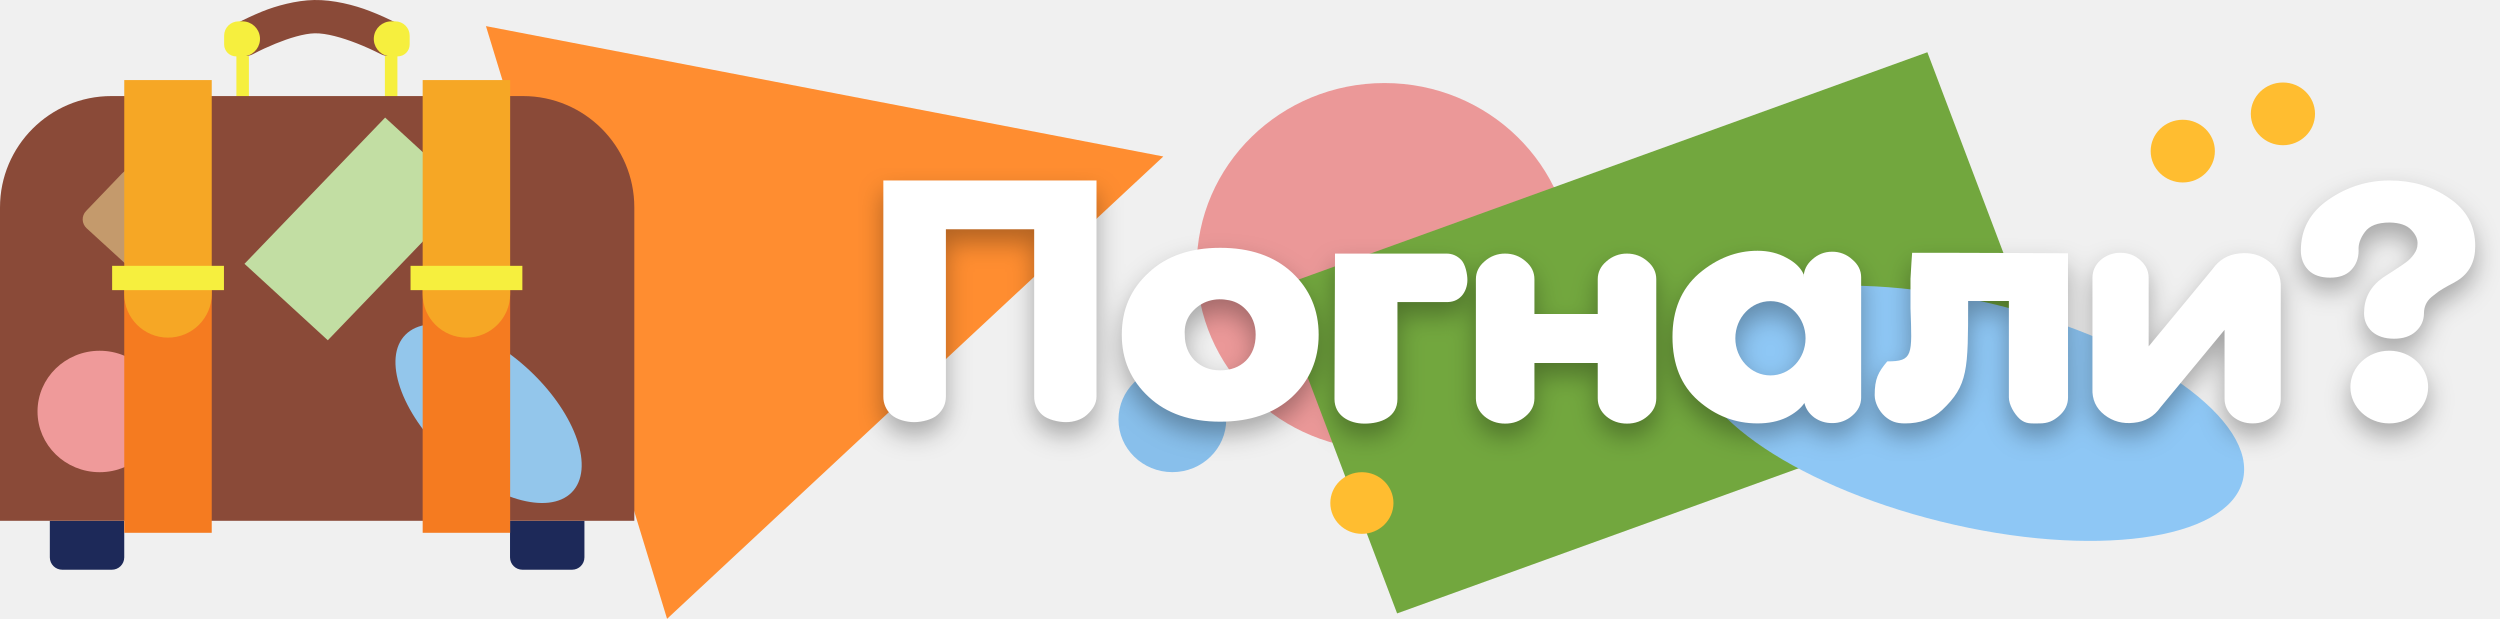
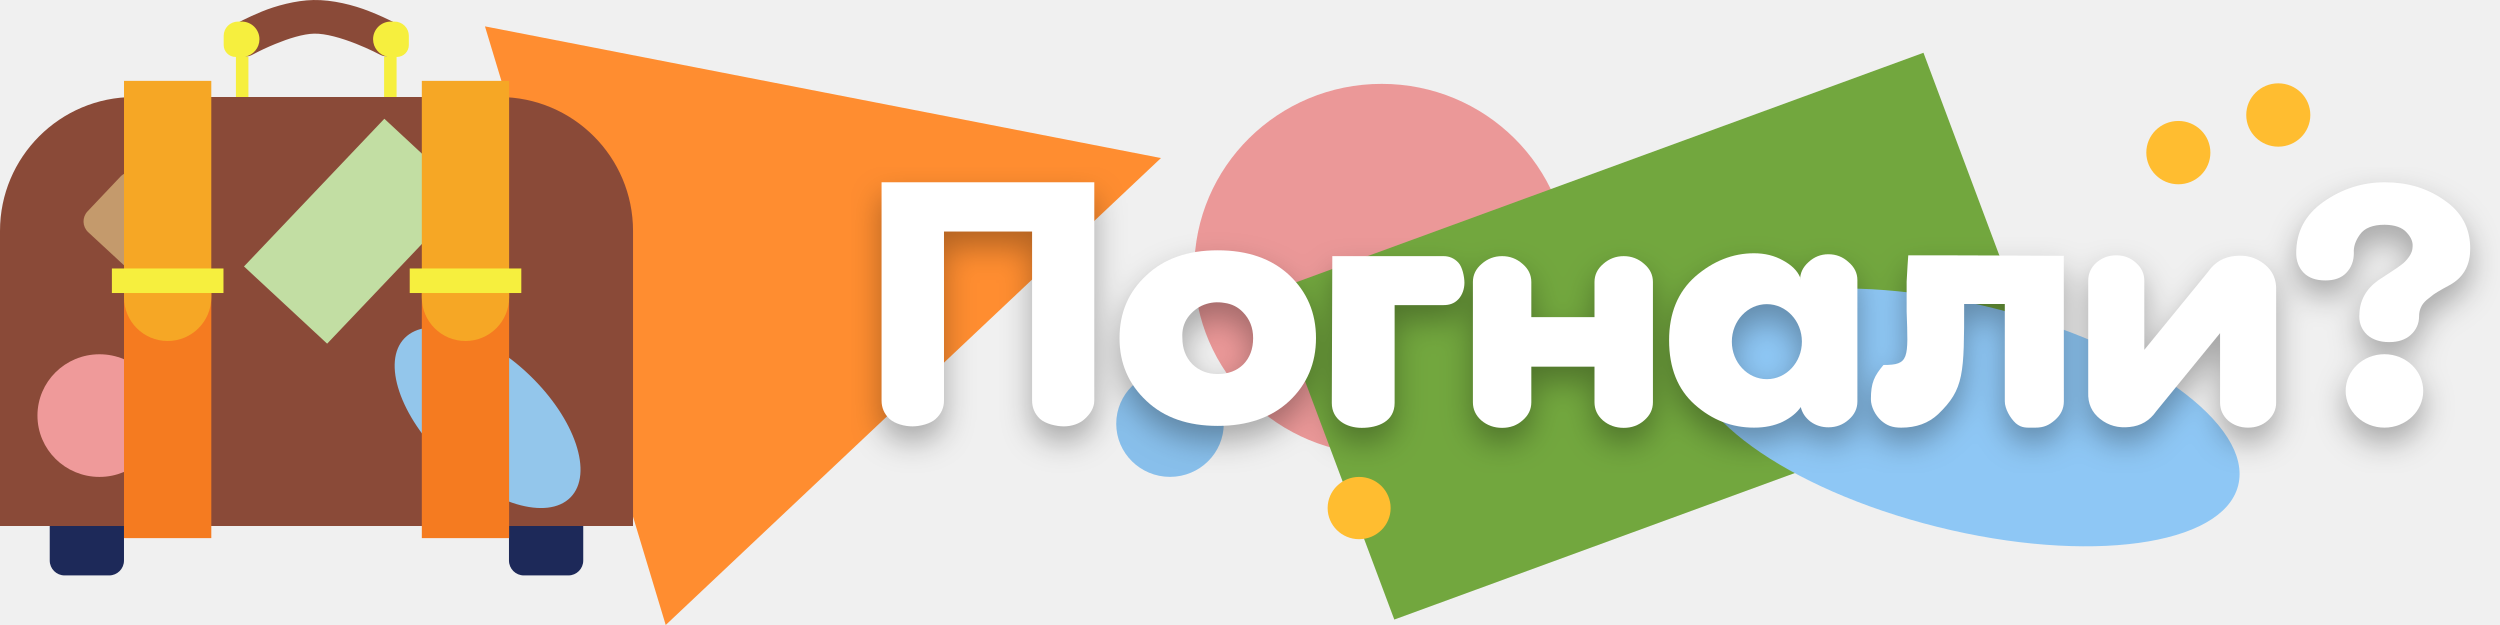
- <svg xmlns="http://www.w3.org/2000/svg" width="202" height="50" viewBox="0 0 202 50" fill="none">
-   <path d="M93.996 12.644 53.899 50 39.264 2.11l54.732 10.534Z" fill="#FF8D30" />
-   <ellipse cx="94.727" cy="33.897" rx="4.353" ry="4.252" fill="#88BFEB" />
-   <ellipse cx="111.867" cy="21.531" rx="15.174" ry="14.821" fill="#EB9898" />
-   <path fill="#72A73E" d="m102.938 23.303 52.793-19.082 9.949 26.26-52.793 19.083z" />
-   <ellipse cx="110.041" cy="40.644" rx="2.551" ry="2.491" fill="#FFBD30" />
-   <ellipse rx="22.779" ry="9.039" transform="matrix(.97092 .2394 -.25022 .96819 159.093 33.393)" fill="#8EC7F5" />
-   <ellipse cx="176.368" cy="12.21" rx="2.594" ry="2.534" fill="#FFBD30" />
-   <ellipse cx="184.46" cy="9.2" rx="2.594" ry="2.534" fill="#FFBD30" />
-   <path d="M4.026 42.082h6.013v2.952a1 1 0 0 1-1 1H5.026a1 1 0 0 1-1-1v-2.952ZM41.209 42.082h6.013v2.952a1 1 0 0 1-1 1H42.21a1 1 0 0 1-1-1v-2.952Z" fill="#1D2959" />
-   <path fill-rule="evenodd" clip-rule="evenodd" d="M28.82 3.498c-1.173-.458-2.454-.825-3.384-.807-.875.017-2.073.388-3.167.833-.612.25-1.216.525-1.799.836l-.004.003a1.44 1.44 0 0 1-1.938-.55 1.39 1.39 0 0 1 .559-1.906 24.37 24.37 0 0 1 2.09-.974C22.32.467 23.937.03 25.38.001c1.535-.03 3.267.412 4.492.89a21.37 21.37 0 0 1 2.24 1.01h.002c.692.369.95 1.22.576 1.901-.373.678-1.25.926-1.937.565a21.707 21.707 0 0 0-1.932-.869Z" fill="#8A4A38" />
-   <path fill-rule="evenodd" clip-rule="evenodd" d="M19.268 1.726c-.64 0-1.158.519-1.158 1.158v.707c0 .533.432.965.965.965h.026v3.651h1.01V4.53h-.248a1.415 1.415 0 0 0-.273-2.804h-.322ZM31.943 1.726c.64 0 1.158.519 1.158 1.158v.707a.965.965 0 0 1-.965.965h-.026v3.651H31.1V4.53h.248a1.415 1.415 0 0 1 .272-2.804h.323Z" fill="#F6EF3E" />
-   <path d="M0 16.762a9 9 0 0 1 9-9h33.253a9 9 0 0 1 9 9v25.32H0v-25.32Z" fill="#8A4A38" />
-   <ellipse cx="8.053" cy="33.247" rx="5.021" ry="4.906" fill="#EF9A9A" />
-   <ellipse rx="4.809" ry="9.257" transform="matrix(.7051 -.7091 .72546 .68826 39.477 33.416)" fill="#93C6EB" />
-   <path fill="#C2DEA3" d="M19.754 21.316 31.119 9.5l6.732 6.179-11.364 11.815z" />
-   <rect width="8.335" height="6.246" rx="1" transform="matrix(.73793 .67488 -.69199 .7219 10.585 13.261)" fill="#C49A6C" />
-   <path fill="#F57B20" d="M10.04 23.05h7.068v20H10.04z" />
-   <path d="M10.04 6.47h7.068v17.294c0 1.942-1.593 3.516-3.534 3.516-1.942 0-3.534-1.574-3.534-3.516V6.47Z" fill="#F6A725" />
-   <path fill="#F6EF3E" d="M9.06 21.479h9.035v1.964H9.06z" />
-   <path fill="#F57B20" d="M34.152 23.05h7.068v20h-7.068z" />
-   <path d="M34.152 6.47h7.068v17.294c0 1.942-1.592 3.516-3.534 3.516-1.942 0-3.534-1.574-3.534-3.516V6.47Z" fill="#F6A725" />
-   <path fill="#F6EF3E" d="M33.172 21.479h9.035v1.964h-9.035z" />
-   <g filter="url(#a)" fill="#fff">
-     <path d="M198.541 22.687c.972-.604 1.459-1.536 1.459-2.794 0-1.645-.701-2.937-2.101-3.877-1.361-.957-2.966-1.435-4.814-1.435-1.809 0-3.462.52-4.959 1.56-1.479 1.025-2.218 2.392-2.218 4.104 0 .638.205 1.166.613 1.586.408.403.992.604 1.751.604.739 0 1.303-.201 1.692-.604.408-.42.612-.948.612-1.586-.039-.487.127-.982.496-1.485.37-.52 1.041-.78 2.013-.78.817.016 1.401.218 1.751.604.369.386.535.772.496 1.158 0 .268-.097.537-.292.805a2.68 2.68 0 0 1-.613.63c-.194.15-.515.369-.962.654-.448.285-.759.487-.934.604-1.011.722-1.517 1.679-1.517 2.87 0 .588.214 1.083.642 1.486.447.386 1.04.578 1.779.578.739 0 1.323-.192 1.751-.578.447-.403.671-.898.671-1.486 0-.252.049-.486.146-.705.097-.218.253-.42.467-.604.233-.184.427-.336.583-.453.175-.117.428-.269.759-.453a14.3 14.3 0 0 0 .729-.403ZM173.612 27.987l5.167-6.25c.53-.754 1.249-1.174 2.158-1.26.908-.103 1.703.111 2.384.643.682.531 1.003 1.243.966 2.135v8.95c0 .567-.228 1.047-.682 1.441-.435.377-.965.566-1.59.566-.624 0-1.164-.189-1.618-.566-.435-.394-.653-.874-.653-1.44V26.65l-5.167 6.25c-.53.755-1.249 1.175-2.158 1.26-.908.103-1.703-.11-2.385-.642-.681-.532-1.003-1.244-.965-2.135v-8.926c0-.566.218-1.046.653-1.44a2.387 2.387 0 0 1 1.618-.592c.625 0 1.155.197 1.59.592.455.394.682.875.682 1.44v5.53Z" />
-     <path fill-rule="evenodd" clip-rule="evenodd" d="M150.381 32.118v-9.71c0-.56-.239-1.04-.716-1.44a2.342 2.342 0 0 0-1.634-.629c-.611 0-1.146.21-1.605.629-.458.4-.687.88-.687 1.44v-.236c-.23-.524-.688-.969-1.376-1.335-.688-.384-1.471-.576-2.35-.576-1.719 0-3.305.62-4.757 1.858-1.414 1.24-2.12 2.94-2.12 5.104 0 2.216.697 3.935 2.091 5.157 1.395 1.221 2.99 1.832 4.786 1.832.879 0 1.653-.157 2.321-.471.669-.332 1.156-.724 1.462-1.178.114.471.382.864.802 1.178.421.296.898.445 1.433.445a2.4 2.4 0 0 0 1.634-.602c.477-.402.716-.89.716-1.466Zm-7.329-1.785c1.566 0 2.836-1.343 2.836-3s-1.27-3-2.836-3c-1.566 0-2.836 1.343-2.836 3s1.27 3 2.836 3Z" />
-     <path d="M129.097 25.37v-2.806c0-.57.236-1.055.709-1.452a2.433 2.433 0 0 1 1.656-.622c.63 0 1.182.207 1.655.622.473.397.71.881.71 1.452v9.616c0 .57-.237 1.054-.71 1.452-.453.397-1.005.596-1.655.596-.651 0-1.212-.199-1.685-.596-.454-.398-.68-.881-.68-1.452v-2.848h-5.115v2.848c0 .57-.237 1.054-.71 1.452-.453.397-1.005.596-1.655.596-.651 0-1.212-.199-1.685-.596-.454-.398-.68-.881-.68-1.452v-9.616c0-.57.236-1.055.709-1.452a2.433 2.433 0 0 1 1.656-.622c.63 0 1.182.207 1.655.622.473.397.71.881.71 1.452v2.806h5.115ZM116.878 20.49c.464 0 .861.172 1.192.515.331.344.496 1.136.496 1.617 0 .481-.165.979-.496 1.322-.331.344-.728.465-1.192.465h-3.964v7.82c0 1.48-1.331 2-2.666 2-1.238 0-2.421-.657-2.421-1.985l.041-11.754h9.01ZM88.598 14.58v17.463c0 .576-.32 1.064-.763 1.465-.425.402-1.093.602-1.703.602-.61 0-1.49-.2-1.934-.602a1.94 1.94 0 0 1-.637-1.465v-13.52h-7.133v13.52c0 .576-.221 1.064-.665 1.465-.425.402-1.29.602-1.9.602-.61 0-1.408-.2-1.852-.602a1.94 1.94 0 0 1-.637-1.465V14.58h17.224ZM104.385 32.087c-1.443 1.323-3.373 1.985-5.791 1.985s-4.338-.662-5.76-1.985c-1.463-1.344-2.195-3.024-2.195-5.04 0-2.034.732-3.714 2.196-5.038 1.42-1.324 3.34-1.986 5.759-1.986 2.418 0 4.348.662 5.791 1.986 1.442 1.344 2.163 3.023 2.163 5.039 0 2.015-.721 3.695-2.163 5.039Zm-3.755-7.114a2.478 2.478 0 0 0-1.495-.74 3.132 3.132 0 0 0-1.655.147c-.51.198-.944.534-1.305 1.008-.339.474-.487 1.028-.445 1.66 0 .83.265 1.521.795 2.075.552.533 1.241.8 2.069.8.848 0 1.538-.257 2.068-.77.53-.534.795-1.236.795-2.105 0-.83-.275-1.522-.827-2.075ZM157.154 20.425c2.712 0 9.938.04 9.938.04s.005 8.633.005 11.65c0 .58-.244 1.079-.731 1.498-.466.4-.887.6-1.597.6-.709 0-1.071.052-1.558-.347-.466-.42-.894-1.172-.894-1.751v-7.793h-3.292c0 5.586.001 6.813-2.104 8.812-.776.719-1.774 1.079-2.993 1.079-.732 0-1.161-.172-1.627-.571-.466-.42-.827-1.09-.827-1.71 0-1.332.286-1.863 1.018-2.733 2.099 0 2.008-.497 1.876-4.278v-2.398c.023-.58.132-2.098.132-2.098h2.654ZM196.194 31.275c0 1.622-1.406 2.937-3.141 2.937s-3.141-1.315-3.141-2.937c0-1.622 1.406-2.938 3.141-2.938s3.141 1.316 3.141 2.938Z" />
+ <svg xmlns="http://www.w3.org/2000/svg" width="168" height="42" viewBox="0 0 168 42" fill="none">
+   <path d="M78.016 10.621L44.736 42L32.589 1.772L78.016 10.621Z" fill="#FF8D30" />
+   <ellipse cx="78.624" cy="28.474" rx="3.613" ry="3.572" fill="#88BFEB" />
+   <ellipse cx="92.85" cy="18.086" rx="12.594" ry="12.45" fill="#EB9898" />
+   <rect width="46.658" height="23.554" transform="matrix(0.939135 -0.343549 0.350582 0.936532 85.439 19.5749)" fill="#72A73E" />
+   <ellipse cx="91.334" cy="34.141" rx="2.117" ry="2.093" fill="#FFBD30" />
+   <ellipse rx="18.919" ry="7.587" transform="matrix(0.970246 0.242122 -0.247424 0.968907 132.047 28.0501)" fill="#8EC7F5" />
+   <ellipse cx="146.385" cy="10.256" rx="2.153" ry="2.128" fill="#FFBD30" />
+   <ellipse cx="153.101" cy="7.728" rx="2.153" ry="2.128" fill="#FFBD30" />
+   <path d="M3.342 35.349H8.332V37.669C8.332 38.221 7.885 38.669 7.332 38.669H4.342C3.789 38.669 3.342 38.221 3.342 37.669V35.349Z" fill="#1D2959" />
+   <path d="M34.203 35.349H39.194V37.669C39.194 38.221 38.746 38.669 38.194 38.669H35.203C34.651 38.669 34.203 38.221 34.203 37.669V35.349Z" fill="#1D2959" />
+   <path fill-rule="evenodd" clip-rule="evenodd" d="M23.921 2.938C22.947 2.554 21.884 2.245 21.112 2.261C20.386 2.275 19.391 2.586 18.483 2.961C17.975 3.17 17.474 3.401 16.99 3.663L16.987 3.665C16.415 3.979 15.694 3.773 15.378 3.203C15.062 2.634 15.27 1.917 15.842 1.602C16.008 1.512 16.177 1.426 16.347 1.341C16.653 1.19 17.082 0.988 17.577 0.784C18.525 0.393 19.868 0.025 21.065 0.001C22.339 -0.024 23.777 0.347 24.793 0.748C25.427 0.998 26.052 1.275 26.653 1.597L26.654 1.597C27.229 1.907 27.443 2.621 27.132 3.194C26.823 3.763 26.094 3.972 25.524 3.668C25.379 3.591 25.231 3.518 25.082 3.446C24.792 3.307 24.385 3.122 23.921 2.938Z" fill="#8A4A38" />
+   <path fill-rule="evenodd" clip-rule="evenodd" d="M15.993 1.45C15.462 1.45 15.031 1.88 15.031 2.411V3.026C15.031 3.468 15.39 3.827 15.833 3.827H15.854V6.894H16.693V3.805H16.475C17.022 3.699 17.435 3.217 17.435 2.639C17.435 1.982 16.903 1.45 16.246 1.45H15.993Z" fill="#F6EF3E" />
+   <path fill-rule="evenodd" clip-rule="evenodd" d="M26.513 1.45C27.044 1.45 27.474 1.88 27.474 2.411V3.026C27.474 3.468 27.115 3.827 26.673 3.827H26.651V6.894H25.812V3.805H26.031C25.484 3.699 25.071 3.217 25.071 2.639C25.071 1.982 25.603 1.45 26.259 1.45H26.513Z" fill="#F6EF3E" />
+   <path d="M0 15.52C0 10.55 4.029 6.52 9 6.52H33.54C38.511 6.52 42.54 10.55 42.54 15.52V35.349H0V15.52Z" fill="#8A4A38" />
+   <ellipse cx="6.684" cy="27.928" rx="4.167" ry="4.121" fill="#EF9A9A" />
+   <ellipse rx="4.016" ry="7.727" transform="matrix(0.700848 -0.71331 0.721334 0.692588 32.7661 28.0696)" fill="#93C6EB" />
+   <rect width="13.692" height="7.626" transform="matrix(0.688909 -0.724848 0.732721 0.680529 16.3958 17.905)" fill="#C2DEA3" />
+   <rect width="6.956" height="5.217" rx="1" transform="matrix(0.733892 0.679267 -0.687658 0.726035 8.78491 11.1394)" fill="#C49A6C" />
+   <rect x="8.333" y="19.362" width="5.867" height="16.8" fill="#F57B20" />
+   <path d="M8.333 5.434H14.199V19.982C14.199 21.602 12.886 22.915 11.266 22.915C9.646 22.915 8.333 21.602 8.333 19.982V5.434Z" fill="#F6A725" />
+   <rect x="7.519" y="18.042" width="7.499" height="1.649" fill="#F6EF3E" />
+   <rect x="28.346" y="19.362" width="5.867" height="16.8" fill="#F57B20" />
+   <path d="M28.346 5.434H34.213V19.982C34.213 21.602 32.9 22.915 31.28 22.915C29.66 22.915 28.346 21.602 28.346 19.982V5.434Z" fill="#F6A725" />
+   <rect x="27.533" y="18.042" width="7.499" height="1.649" fill="#F6EF3E" />
+   <g filter="url(#filter0_d_13528_717)">
+     <path d="M164.789 19.057C165.596 18.55 166 17.767 166 16.71C166 15.328 165.419 14.243 164.257 13.453C163.127 12.65 161.795 12.248 160.261 12.248C158.76 12.248 157.388 12.685 156.145 13.559C154.918 14.419 154.304 15.568 154.304 17.006C154.304 17.542 154.474 17.986 154.813 18.338C155.152 18.677 155.636 18.846 156.266 18.846C156.879 18.846 157.347 18.677 157.67 18.338C158.009 17.986 158.179 17.542 158.179 17.006C158.146 16.597 158.284 16.181 158.59 15.758C158.897 15.321 159.454 15.103 160.261 15.103C160.939 15.117 161.423 15.286 161.714 15.61C162.021 15.934 162.158 16.259 162.126 16.583C162.126 16.808 162.045 17.034 161.884 17.26C161.722 17.485 161.553 17.661 161.375 17.788C161.214 17.915 160.947 18.099 160.576 18.338C160.205 18.578 159.946 18.747 159.801 18.846C158.962 19.452 158.542 20.255 158.542 21.256C158.542 21.75 158.719 22.166 159.075 22.504C159.446 22.828 159.938 22.99 160.552 22.99C161.165 22.99 161.649 22.828 162.005 22.504C162.376 22.166 162.562 21.75 162.562 21.256C162.562 21.045 162.602 20.848 162.683 20.664C162.763 20.481 162.892 20.312 163.07 20.157C163.264 20.002 163.425 19.875 163.554 19.776C163.7 19.677 163.91 19.55 164.184 19.395C164.475 19.24 164.676 19.128 164.789 19.057Z" fill="white" />
+     <path d="M144.098 23.509L148.387 18.259C148.827 17.625 149.424 17.273 150.178 17.201C150.932 17.114 151.591 17.294 152.157 17.741C152.723 18.187 152.99 18.785 152.958 19.534V27.053C152.958 27.528 152.77 27.931 152.393 28.263C152.031 28.58 151.591 28.738 151.073 28.738C150.555 28.738 150.107 28.58 149.73 28.263C149.369 27.931 149.188 27.528 149.188 27.053V22.386L144.899 27.636C144.459 28.27 143.862 28.623 143.108 28.695C142.354 28.781 141.694 28.601 141.129 28.155C140.563 27.708 140.296 27.11 140.328 26.361V18.864C140.328 18.389 140.508 17.985 140.87 17.654C141.247 17.323 141.694 17.157 142.213 17.157C142.731 17.157 143.171 17.323 143.532 17.654C143.91 17.985 144.098 18.389 144.098 18.864V23.509Z" fill="white" />
+     <path fill-rule="evenodd" clip-rule="evenodd" d="M124.817 26.979V18.822C124.817 18.353 124.618 17.95 124.222 17.613C123.841 17.261 123.389 17.085 122.866 17.085C122.359 17.085 121.915 17.261 121.534 17.613C121.154 17.95 120.963 18.353 120.963 18.822V18.624C120.773 18.184 120.392 17.811 119.822 17.503C119.251 17.18 118.601 17.019 117.871 17.019C116.444 17.019 115.128 17.539 113.923 18.58C112.749 19.621 112.163 21.05 112.163 22.867C112.163 24.729 112.742 26.173 113.899 27.199C115.057 28.225 116.381 28.738 117.871 28.738C118.601 28.738 119.243 28.606 119.798 28.342C120.353 28.064 120.757 27.734 121.011 27.353C121.106 27.749 121.328 28.078 121.677 28.342C122.026 28.591 122.422 28.716 122.866 28.716C123.389 28.716 123.841 28.547 124.222 28.21C124.618 27.873 124.817 27.463 124.817 26.979ZM118.733 25.48C120.033 25.48 121.087 24.352 121.087 22.959C121.087 21.567 120.033 20.439 118.733 20.439C117.433 20.439 116.38 21.567 116.38 22.959C116.38 24.352 117.433 25.48 118.733 25.48Z" fill="white" />
+     <path d="M107.15 21.311V18.953C107.15 18.474 107.347 18.068 107.739 17.734C108.132 17.386 108.59 17.212 109.114 17.212C109.637 17.212 110.095 17.386 110.488 17.734C110.88 18.068 111.077 18.474 111.077 18.953V27.032C111.077 27.511 110.88 27.917 110.488 28.251C110.111 28.585 109.653 28.752 109.114 28.752C108.574 28.752 108.107 28.585 107.715 28.251C107.339 27.917 107.15 27.511 107.15 27.032V24.639H102.905V27.032C102.905 27.511 102.709 27.917 102.316 28.251C101.94 28.585 101.482 28.752 100.942 28.752C100.402 28.752 99.936 28.585 99.543 28.251C99.167 27.917 98.979 27.511 98.979 27.032V18.953C98.979 18.474 99.175 18.068 99.568 17.734C99.961 17.386 100.419 17.212 100.942 17.212C101.466 17.212 101.924 17.386 102.316 17.734C102.709 18.068 102.905 18.474 102.905 18.953V21.311H107.15Z" fill="white" />
+     <path d="M97.009 17.212C97.394 17.212 97.724 17.356 97.998 17.645C98.273 17.933 98.41 18.599 98.41 19.003C98.41 19.407 98.273 19.825 97.998 20.113C97.724 20.402 97.394 20.503 97.009 20.503H93.719V27.073C93.719 28.316 92.614 28.752 91.507 28.752C90.478 28.752 89.497 28.201 89.497 27.085L89.531 17.212C89.531 17.212 95.263 17.212 97.009 17.212Z" fill="white" />
+     <path d="M73.537 12.248V26.916C73.537 27.4 73.271 27.81 72.903 28.147C72.55 28.484 71.996 28.653 71.49 28.653C70.984 28.653 70.253 28.484 69.885 28.147C69.532 27.81 69.356 27.4 69.356 26.916V15.559H63.436V26.916C63.436 27.4 63.252 27.81 62.884 28.147C62.531 28.484 61.813 28.653 61.307 28.653C60.801 28.653 60.138 28.484 59.77 28.147C59.417 27.81 59.241 27.4 59.241 26.916V12.248C63.979 12.248 73.537 12.248 73.537 12.248Z" fill="white" />
+     <path d="M86.639 26.953C85.442 28.065 83.84 28.621 81.833 28.621C79.826 28.621 78.233 28.065 77.053 26.953C75.838 25.824 75.231 24.413 75.231 22.72C75.231 21.011 75.838 19.6 77.053 18.488C78.233 17.376 79.826 16.82 81.833 16.82C83.84 16.82 85.442 17.376 86.639 18.488C87.837 19.616 88.435 21.027 88.435 22.72C88.435 24.413 87.837 25.824 86.639 26.953ZM83.523 20.977C83.189 20.629 82.775 20.421 82.282 20.355C81.807 20.272 81.349 20.314 80.909 20.48C80.486 20.645 80.125 20.928 79.826 21.326C79.544 21.724 79.421 22.189 79.456 22.72C79.456 23.417 79.676 23.998 80.116 24.463C80.574 24.911 81.146 25.135 81.833 25.135C82.537 25.135 83.109 24.919 83.55 24.488C83.99 24.04 84.21 23.451 84.21 22.72C84.21 22.023 83.981 21.442 83.523 20.977Z" fill="white" />
+     <path d="M130.438 17.157C132.689 17.157 138.687 17.19 138.687 17.19C138.687 17.19 138.691 24.442 138.691 26.976C138.691 27.463 138.489 27.883 138.084 28.235C137.697 28.571 137.348 28.739 136.759 28.739C136.17 28.739 135.87 28.783 135.465 28.447C135.079 28.095 134.723 27.463 134.723 26.976V20.43H131.991C131.991 25.123 131.992 26.154 130.245 27.832C129.601 28.436 128.773 28.739 127.761 28.739C127.153 28.739 126.797 28.595 126.41 28.259C126.024 27.907 125.724 27.344 125.724 26.824C125.724 25.704 125.961 25.258 126.568 24.527C128.311 24.527 128.235 24.11 128.126 20.934V18.92C128.144 18.433 128.235 17.157 128.235 17.157C128.235 17.157 129.904 17.157 130.438 17.157Z" fill="white" />
+     <path d="M162.841 26.271C162.841 27.633 161.674 28.738 160.234 28.738C158.794 28.738 157.627 27.633 157.627 26.271C157.627 24.908 158.794 23.803 160.234 23.803C161.674 23.803 162.841 24.908 162.841 26.271Z" fill="white" />
  </g>
  <defs>
-     <filter id="a" x="69.374" y="13.581" width="132.625" height="23.647" filterUnits="userSpaceOnUse" color-interpolation-filters="sRGB">
+     <filter id="filter0_d_13528_717" x="57.241" y="11.248" width="110.759" height="20.504" filterUnits="userSpaceOnUse" color-interpolation-filters="sRGB">
      <feFlood flood-opacity="0" result="BackgroundImageFix" />
-       <feColorMatrix in="SourceAlpha" values="0 0 0 0 0 0 0 0 0 0 0 0 0 0 0 0 0 0 127 0" result="hardAlpha" />
+       <feColorMatrix in="SourceAlpha" type="matrix" values="0 0 0 0 0 0 0 0 0 0 0 0 0 0 0 0 0 0 127 0" result="hardAlpha" />
      <feOffset dy="1" />
      <feGaussianBlur stdDeviation="1" />
-       <feColorMatrix values="0 0 0 0 0 0 0 0 0 0 0 0 0 0 0 0 0 0 0.3 0" />
-       <feBlend in2="BackgroundImageFix" result="effect1_dropShadow_13528_938" />
-       <feBlend in="SourceGraphic" in2="effect1_dropShadow_13528_938" result="shape" />
+       <feColorMatrix type="matrix" values="0 0 0 0 0 0 0 0 0 0 0 0 0 0 0 0 0 0 0.3 0" />
+       <feBlend mode="normal" in2="BackgroundImageFix" result="effect1_dropShadow_13528_717" />
+       <feBlend mode="normal" in="SourceGraphic" in2="effect1_dropShadow_13528_717" result="shape" />
    </filter>
  </defs>
</svg>
